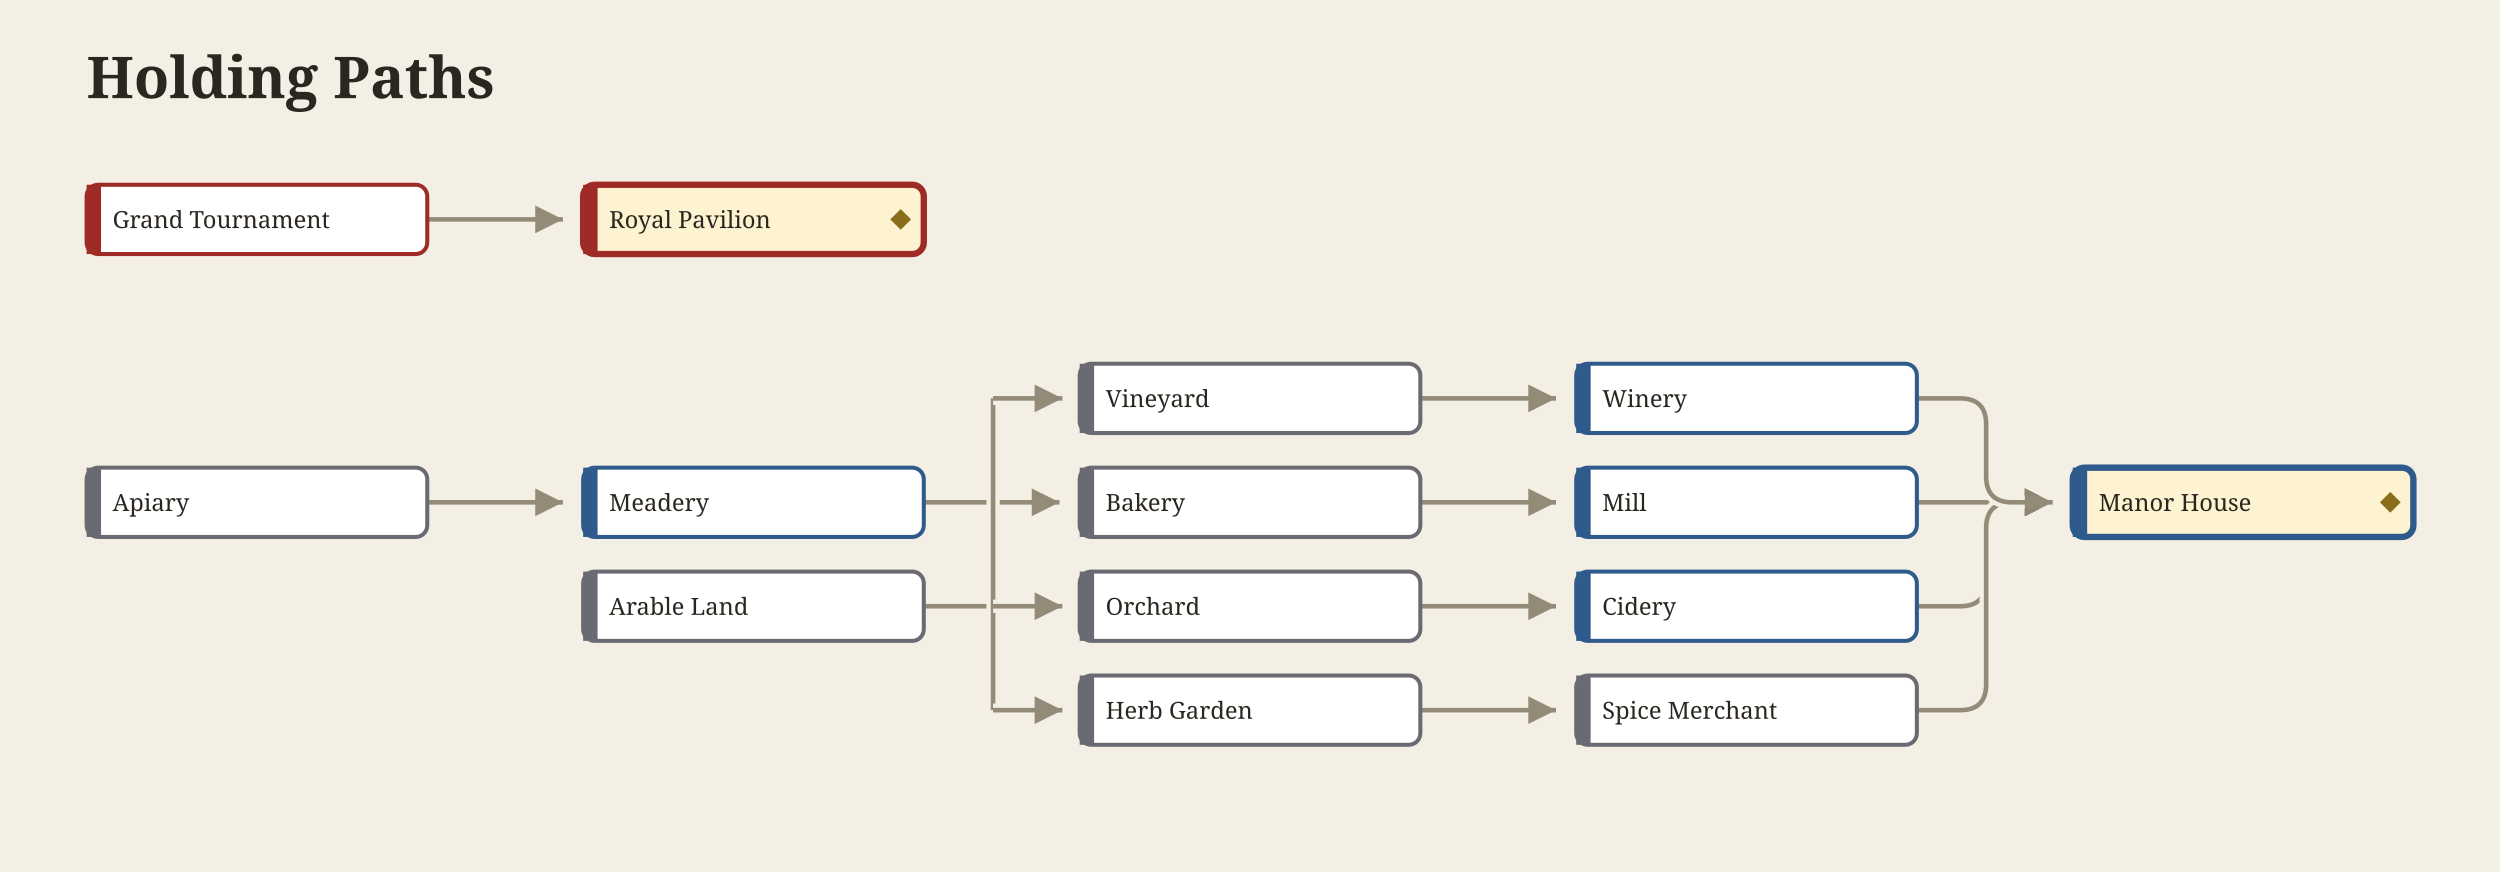
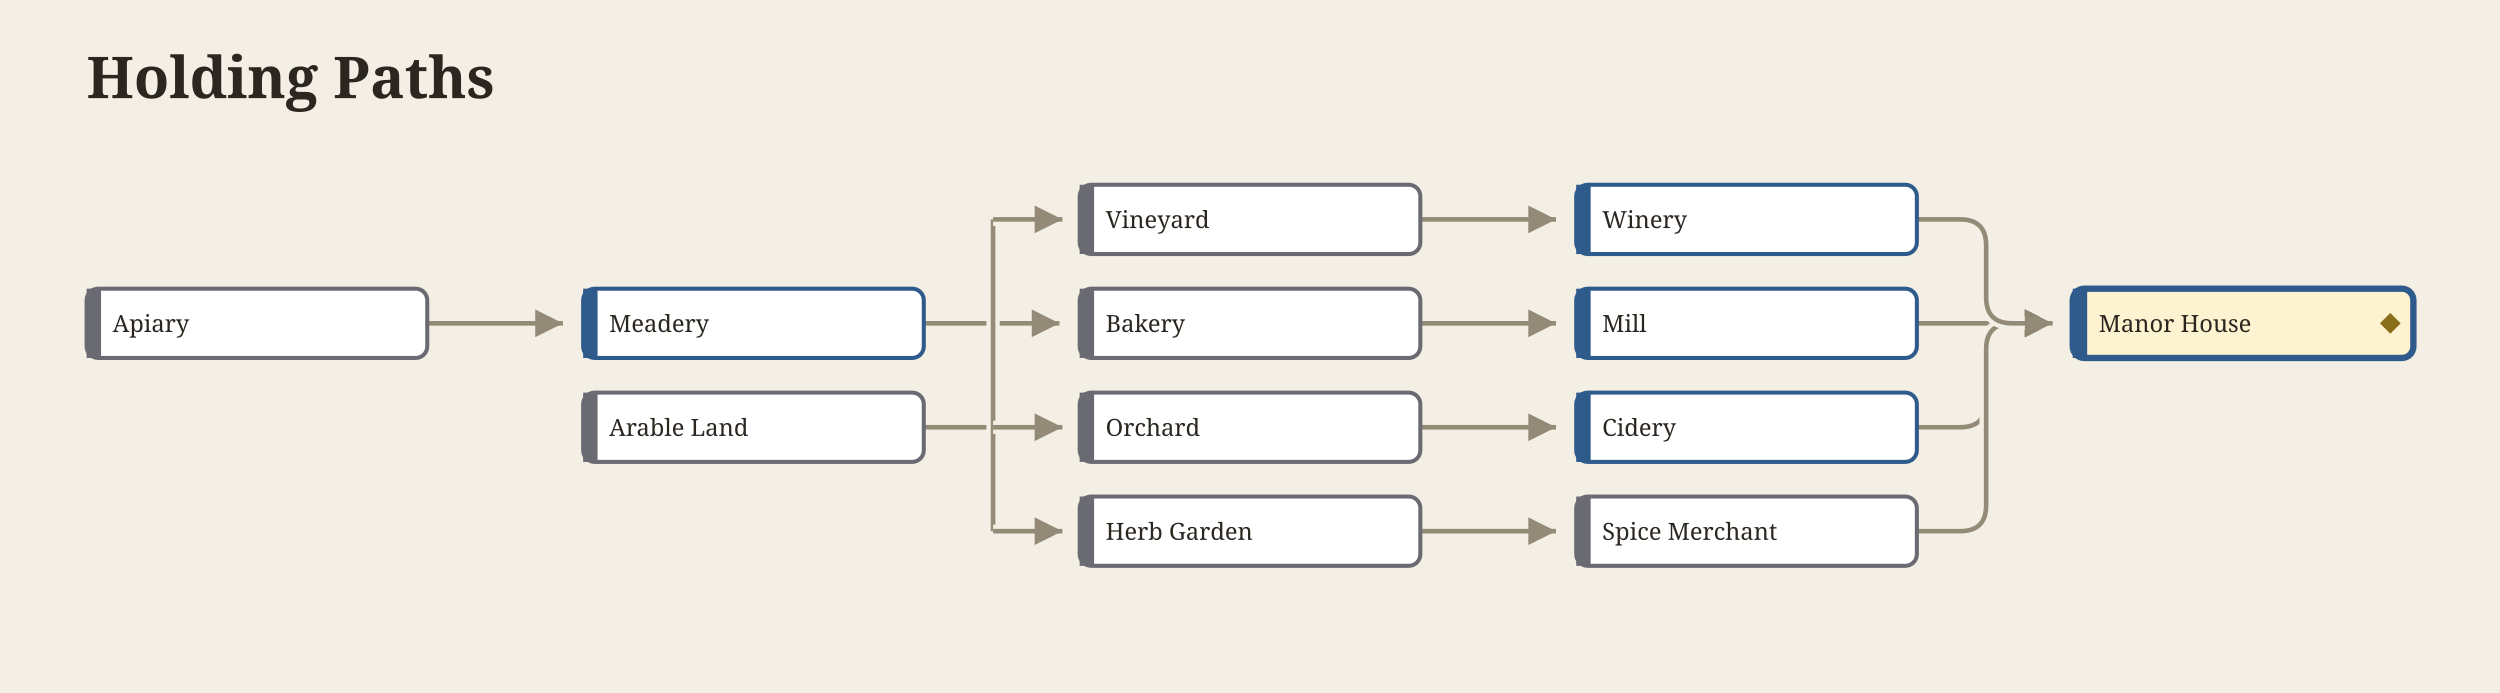
- <svg xmlns="http://www.w3.org/2000/svg" width="866" height="302" viewBox="0 0 866 302" font-family="Georgia, serif">
-   <rect width="866" height="302" fill="#f4efe4" />
+ <svg xmlns="http://www.w3.org/2000/svg" width="866" height="240" viewBox="0 0 866 240" font-family="Georgia, serif">
+   <rect width="866" height="240" fill="#f4efe4" />
  <defs>
    <marker id="arw-2E5A8C" markerWidth="7" markerHeight="7" refX="6" refY="3" orient="auto">
      <path d="M0,0 L6,3 L0,6 Z" fill="#2E5A8C" />
    </marker>
    <marker id="arw-9E2B25" markerWidth="7" markerHeight="7" refX="6" refY="3" orient="auto">
      <path d="M0,0 L6,3 L0,6 Z" fill="#9E2B25" />
    </marker>
    <marker id="arw-1c9c8c" markerWidth="7" markerHeight="7" refX="6" refY="3" orient="auto">
      <path d="M0,0 L6,3 L0,6 Z" fill="#1c9c8c" />
    </marker>
    <marker id="arw-C6A024" markerWidth="7" markerHeight="7" refX="6" refY="3" orient="auto">
      <path d="M0,0 L6,3 L0,6 Z" fill="#C6A024" />
    </marker>
    <marker id="arw-6A3D8F" markerWidth="7" markerHeight="7" refX="6" refY="3" orient="auto">
      <path d="M0,0 L6,3 L0,6 Z" fill="#6A3D8F" />
    </marker>
    <marker id="arw-CC6A1A" markerWidth="7" markerHeight="7" refX="6" refY="3" orient="auto">
      <path d="M0,0 L6,3 L0,6 Z" fill="#CC6A1A" />
    </marker>
    <marker id="arw-3a7d3a" markerWidth="7" markerHeight="7" refX="6" refY="3" orient="auto">
      <path d="M0,0 L6,3 L0,6 Z" fill="#3a7d3a" />
    </marker>
    <marker id="arw-b5347a" markerWidth="7" markerHeight="7" refX="6" refY="3" orient="auto">
      <path d="M0,0 L6,3 L0,6 Z" fill="#b5347a" />
    </marker>
    <marker id="arw-2b6f9e" markerWidth="7" markerHeight="7" refX="6" refY="3" orient="auto">
      <path d="M0,0 L6,3 L0,6 Z" fill="#2b6f9e" />
    </marker>
    <marker id="arw-8a6d1a" markerWidth="7" markerHeight="7" refX="6" refY="3" orient="auto">
      <path d="M0,0 L6,3 L0,6 Z" fill="#8a6d1a" />
    </marker>
    <marker id="arw-5f5647" markerWidth="7" markerHeight="7" refX="6" refY="3" orient="auto">
      <path d="M0,0 L6,3 L0,6 Z" fill="#5f5647" />
    </marker>
    <marker id="arw-7a2ea0" markerWidth="7" markerHeight="7" refX="6" refY="3" orient="auto">
      <path d="M0,0 L6,3 L0,6 Z" fill="#7a2ea0" />
    </marker>
    <marker id="arw-0f8a7e" markerWidth="7" markerHeight="7" refX="6" refY="3" orient="auto">
      <path d="M0,0 L6,3 L0,6 Z" fill="#0f8a7e" />
    </marker>
    <marker id="arw-a83232" markerWidth="7" markerHeight="7" refX="6" refY="3" orient="auto">
      <path d="M0,0 L6,3 L0,6 Z" fill="#a83232" />
    </marker>
    <marker id="arw-8f8672" markerWidth="7" markerHeight="7" refX="6" refY="3" orient="auto">
      <path d="M0,0 L6,3 L0,6 Z" fill="#8f8672" />
    </marker>
  </defs>
  <text x="30" y="34" font-size="20" font-weight="bold" fill="#2b2620">Holding Paths</text>
-   <path d="M148,76 L195,76" fill="none" stroke="#f4efe4" stroke-width="4.6" opacity="1" />
-   <path d="M148,76 L195,76" fill="none" stroke="#8f8672" stroke-width="1.6" opacity="0.95" marker-end="url(#arw-8f8672)" />
-   <rect x="30" y="64" width="118" height="24" rx="4" fill="#ffffff" stroke="#9E2B25" stroke-width="1.4" />
-   <rect x="30" y="64" width="5" height="24" fill="#9E2B25" />
-   <text x="39" y="79" font-size="8.2" fill="#2b2620">Grand Tournament</text>
-   <rect x="202" y="64" width="118" height="24" rx="4" fill="#fdf3d0" stroke="#9E2B25" stroke-width="2.2" />
-   <rect x="202" y="64" width="5" height="24" fill="#9E2B25" />
-   <text x="211" y="79" font-size="8.2" fill="#2b2620">Royal Pavilion</text>
-   <polygon points="312.0,72.4 315.6,76.0 312.0,79.6 308.4,76.0" fill="#8a6d1a" />
-   <path d="M148,174 L195,174" fill="none" stroke="#f4efe4" stroke-width="4.6" opacity="1" />
-   <path d="M148,174 L195,174" fill="none" stroke="#8f8672" stroke-width="1.6" opacity="0.95" marker-end="url(#arw-8f8672)" />
-   <path d="M320,174 L367,174" fill="none" stroke="#f4efe4" stroke-width="4.6" opacity="1" />
-   <path d="M320,174 L367,174" fill="none" stroke="#8f8672" stroke-width="1.6" opacity="0.95" marker-end="url(#arw-8f8672)" />
-   <path d="M320,210 L344,210" fill="none" stroke="#f4efe4" stroke-width="4.6" opacity="1" />
-   <path d="M320,210 L344,210" fill="none" stroke="#8f8672" stroke-width="1.6" opacity="0.95" />
-   <path d="M344,138 L344,246" fill="none" stroke="#f4efe4" stroke-width="4.6" opacity="1" />
-   <path d="M344,138 L344,246" fill="none" stroke="#8f8672" stroke-width="1.6" opacity="0.95" />
-   <path d="M344,246 L368,246" fill="none" stroke="#f4efe4" stroke-width="4.6" opacity="1" />
-   <path d="M344,246 L368,246" fill="none" stroke="#8f8672" stroke-width="1.6" opacity="0.95" marker-end="url(#arw-8f8672)" />
-   <path d="M344,138 L368,138" fill="none" stroke="#f4efe4" stroke-width="4.6" opacity="1" />
-   <path d="M344,138 L368,138" fill="none" stroke="#8f8672" stroke-width="1.6" opacity="0.95" marker-end="url(#arw-8f8672)" />
-   <path d="M344,210 L368,210" fill="none" stroke="#f4efe4" stroke-width="4.6" opacity="1" />
-   <path d="M344,210 L368,210" fill="none" stroke="#8f8672" stroke-width="1.6" opacity="0.95" marker-end="url(#arw-8f8672)" />
-   <path d="M492,174 L539,174" fill="none" stroke="#f4efe4" stroke-width="4.6" opacity="1" />
-   <path d="M492,174 L539,174" fill="none" stroke="#8f8672" stroke-width="1.6" opacity="0.95" marker-end="url(#arw-8f8672)" />
-   <path d="M492,210 L539,210" fill="none" stroke="#f4efe4" stroke-width="4.6" opacity="1" />
-   <path d="M492,210 L539,210" fill="none" stroke="#8f8672" stroke-width="1.6" opacity="0.95" marker-end="url(#arw-8f8672)" />
-   <path d="M492,246 L539,246" fill="none" stroke="#f4efe4" stroke-width="4.6" opacity="1" />
-   <path d="M492,246 L539,246" fill="none" stroke="#8f8672" stroke-width="1.6" opacity="0.95" marker-end="url(#arw-8f8672)" />
-   <path d="M492,138 L539,138" fill="none" stroke="#f4efe4" stroke-width="4.6" opacity="1" />
-   <path d="M492,138 L539,138" fill="none" stroke="#8f8672" stroke-width="1.6" opacity="0.95" marker-end="url(#arw-8f8672)" />
-   <path d="M664,174 L711,174" fill="none" stroke="#f4efe4" stroke-width="4.6" opacity="1" />
-   <path d="M664,174 L711,174" fill="none" stroke="#8f8672" stroke-width="1.6" opacity="0.95" marker-end="url(#arw-8f8672)" />
-   <path d="M664,210 L679,210 Q688,210 688,201 L688,183 Q688,174 697,174 L711,174" fill="none" stroke="#f4efe4" stroke-width="4.6" opacity="1" />
-   <path d="M664,210 L679,210 Q688,210 688,201 L688,183 Q688,174 697,174 L711,174" fill="none" stroke="#8f8672" stroke-width="1.6" opacity="0.95" marker-end="url(#arw-8f8672)" />
-   <path d="M664,246 L679,246 Q688,246 688,237 L688,183 Q688,174 697,174 L711,174" fill="none" stroke="#f4efe4" stroke-width="4.6" opacity="1" />
-   <path d="M664,246 L679,246 Q688,246 688,237 L688,183 Q688,174 697,174 L711,174" fill="none" stroke="#8f8672" stroke-width="1.6" opacity="0.95" marker-end="url(#arw-8f8672)" />
-   <path d="M664,138 L679,138 Q688,138 688,147 L688,165 Q688,174 697,174 L711,174" fill="none" stroke="#f4efe4" stroke-width="4.6" opacity="1" />
-   <path d="M664,138 L679,138 Q688,138 688,147 L688,165 Q688,174 697,174 L711,174" fill="none" stroke="#8f8672" stroke-width="1.6" opacity="0.95" marker-end="url(#arw-8f8672)" />
-   <rect x="30" y="162" width="118" height="24" rx="4" fill="#ffffff" stroke="#6a6a72" stroke-width="1.4" />
-   <rect x="30" y="162" width="5" height="24" fill="#6a6a72" />
-   <text x="39" y="177" font-size="8.2" fill="#2b2620">Apiary</text>
-   <rect x="202" y="162" width="118" height="24" rx="4" fill="#ffffff" stroke="#2E5A8C" stroke-width="1.4" />
-   <rect x="202" y="162" width="5" height="24" fill="#2E5A8C" />
-   <text x="211" y="177" font-size="8.2" fill="#2b2620">Meadery</text>
-   <rect x="202" y="198" width="118" height="24" rx="4" fill="#ffffff" stroke="#6a6a72" stroke-width="1.4" />
-   <rect x="202" y="198" width="5" height="24" fill="#6a6a72" />
-   <text x="211" y="213" font-size="8.2" fill="#2b2620">Arable Land</text>
-   <rect x="374" y="162" width="118" height="24" rx="4" fill="#ffffff" stroke="#6a6a72" stroke-width="1.4" />
-   <rect x="374" y="162" width="5" height="24" fill="#6a6a72" />
-   <text x="383" y="177" font-size="8.2" fill="#2b2620">Bakery</text>
-   <rect x="374" y="198" width="118" height="24" rx="4" fill="#ffffff" stroke="#6a6a72" stroke-width="1.4" />
-   <rect x="374" y="198" width="5" height="24" fill="#6a6a72" />
-   <text x="383" y="213" font-size="8.2" fill="#2b2620">Orchard</text>
-   <rect x="374" y="234" width="118" height="24" rx="4" fill="#ffffff" stroke="#6a6a72" stroke-width="1.4" />
-   <rect x="374" y="234" width="5" height="24" fill="#6a6a72" />
-   <text x="383" y="249" font-size="8.2" fill="#2b2620">Herb Garden</text>
-   <rect x="374" y="126" width="118" height="24" rx="4" fill="#ffffff" stroke="#6a6a72" stroke-width="1.4" />
-   <rect x="374" y="126" width="5" height="24" fill="#6a6a72" />
-   <text x="383" y="141" font-size="8.2" fill="#2b2620">Vineyard</text>
-   <rect x="546" y="162" width="118" height="24" rx="4" fill="#ffffff" stroke="#2E5A8C" stroke-width="1.4" />
-   <rect x="546" y="162" width="5" height="24" fill="#2E5A8C" />
-   <text x="555" y="177" font-size="8.2" fill="#2b2620">Mill</text>
-   <rect x="546" y="198" width="118" height="24" rx="4" fill="#ffffff" stroke="#2E5A8C" stroke-width="1.4" />
-   <rect x="546" y="198" width="5" height="24" fill="#2E5A8C" />
-   <text x="555" y="213" font-size="8.2" fill="#2b2620">Cidery</text>
-   <rect x="546" y="234" width="118" height="24" rx="4" fill="#ffffff" stroke="#6a6a72" stroke-width="1.4" />
-   <rect x="546" y="234" width="5" height="24" fill="#6a6a72" />
-   <text x="555" y="249" font-size="8.2" fill="#2b2620">Spice Merchant</text>
-   <rect x="546" y="126" width="118" height="24" rx="4" fill="#ffffff" stroke="#2E5A8C" stroke-width="1.4" />
-   <rect x="546" y="126" width="5" height="24" fill="#2E5A8C" />
-   <text x="555" y="141" font-size="8.2" fill="#2b2620">Winery</text>
-   <rect x="718" y="162" width="118" height="24" rx="4" fill="#fdf3d0" stroke="#2E5A8C" stroke-width="2.2" />
-   <rect x="718" y="162" width="5" height="24" fill="#2E5A8C" />
-   <text x="727" y="177" font-size="8.2" fill="#2b2620">Manor House</text>
-   <polygon points="828.0,170.4 831.6,174.0 828.0,177.6 824.4,174.0" fill="#8a6d1a" />
+   <path d="M148,112 L195,112" fill="none" stroke="#f4efe4" stroke-width="4.6" opacity="1" />
+   <path d="M148,112 L195,112" fill="none" stroke="#8f8672" stroke-width="1.6" opacity="0.95" marker-end="url(#arw-8f8672)" />
+   <path d="M320,112 L367,112" fill="none" stroke="#f4efe4" stroke-width="4.6" opacity="1" />
+   <path d="M320,112 L367,112" fill="none" stroke="#8f8672" stroke-width="1.6" opacity="0.95" marker-end="url(#arw-8f8672)" />
+   <path d="M320,148 L344,148" fill="none" stroke="#f4efe4" stroke-width="4.6" opacity="1" />
+   <path d="M320,148 L344,148" fill="none" stroke="#8f8672" stroke-width="1.6" opacity="0.95" />
+   <path d="M344,76 L344,184" fill="none" stroke="#f4efe4" stroke-width="4.6" opacity="1" />
+   <path d="M344,76 L344,184" fill="none" stroke="#8f8672" stroke-width="1.6" opacity="0.95" />
+   <path d="M344,184 L368,184" fill="none" stroke="#f4efe4" stroke-width="4.6" opacity="1" />
+   <path d="M344,184 L368,184" fill="none" stroke="#8f8672" stroke-width="1.6" opacity="0.95" marker-end="url(#arw-8f8672)" />
+   <path d="M344,76 L368,76" fill="none" stroke="#f4efe4" stroke-width="4.6" opacity="1" />
+   <path d="M344,76 L368,76" fill="none" stroke="#8f8672" stroke-width="1.6" opacity="0.95" marker-end="url(#arw-8f8672)" />
+   <path d="M344,148 L368,148" fill="none" stroke="#f4efe4" stroke-width="4.6" opacity="1" />
+   <path d="M344,148 L368,148" fill="none" stroke="#8f8672" stroke-width="1.6" opacity="0.95" marker-end="url(#arw-8f8672)" />
+   <path d="M492,112 L539,112" fill="none" stroke="#f4efe4" stroke-width="4.6" opacity="1" />
+   <path d="M492,112 L539,112" fill="none" stroke="#8f8672" stroke-width="1.6" opacity="0.95" marker-end="url(#arw-8f8672)" />
+   <path d="M492,148 L539,148" fill="none" stroke="#f4efe4" stroke-width="4.6" opacity="1" />
+   <path d="M492,148 L539,148" fill="none" stroke="#8f8672" stroke-width="1.6" opacity="0.95" marker-end="url(#arw-8f8672)" />
+   <path d="M492,184 L539,184" fill="none" stroke="#f4efe4" stroke-width="4.6" opacity="1" />
+   <path d="M492,184 L539,184" fill="none" stroke="#8f8672" stroke-width="1.6" opacity="0.95" marker-end="url(#arw-8f8672)" />
+   <path d="M492,76 L539,76" fill="none" stroke="#f4efe4" stroke-width="4.6" opacity="1" />
+   <path d="M492,76 L539,76" fill="none" stroke="#8f8672" stroke-width="1.6" opacity="0.95" marker-end="url(#arw-8f8672)" />
+   <path d="M664,112 L711,112" fill="none" stroke="#f4efe4" stroke-width="4.6" opacity="1" />
+   <path d="M664,112 L711,112" fill="none" stroke="#8f8672" stroke-width="1.6" opacity="0.95" marker-end="url(#arw-8f8672)" />
+   <path d="M664,148 L679,148 Q688,148 688,139 L688,121 Q688,112 697,112 L711,112" fill="none" stroke="#f4efe4" stroke-width="4.6" opacity="1" />
+   <path d="M664,148 L679,148 Q688,148 688,139 L688,121 Q688,112 697,112 L711,112" fill="none" stroke="#8f8672" stroke-width="1.6" opacity="0.95" marker-end="url(#arw-8f8672)" />
+   <path d="M664,184 L679,184 Q688,184 688,175 L688,121 Q688,112 697,112 L711,112" fill="none" stroke="#f4efe4" stroke-width="4.6" opacity="1" />
+   <path d="M664,184 L679,184 Q688,184 688,175 L688,121 Q688,112 697,112 L711,112" fill="none" stroke="#8f8672" stroke-width="1.6" opacity="0.95" marker-end="url(#arw-8f8672)" />
+   <path d="M664,76 L679,76 Q688,76 688,85 L688,103 Q688,112 697,112 L711,112" fill="none" stroke="#f4efe4" stroke-width="4.6" opacity="1" />
+   <path d="M664,76 L679,76 Q688,76 688,85 L688,103 Q688,112 697,112 L711,112" fill="none" stroke="#8f8672" stroke-width="1.6" opacity="0.95" marker-end="url(#arw-8f8672)" />
+   <rect x="30" y="100" width="118" height="24" rx="4" fill="#ffffff" stroke="#6a6a72" stroke-width="1.4" />
+   <rect x="30" y="100" width="5" height="24" fill="#6a6a72" />
+   <text x="39" y="115" font-size="8.2" fill="#2b2620">Apiary</text>
+   <rect x="202" y="100" width="118" height="24" rx="4" fill="#ffffff" stroke="#2E5A8C" stroke-width="1.4" />
+   <rect x="202" y="100" width="5" height="24" fill="#2E5A8C" />
+   <text x="211" y="115" font-size="8.2" fill="#2b2620">Meadery</text>
+   <rect x="202" y="136" width="118" height="24" rx="4" fill="#ffffff" stroke="#6a6a72" stroke-width="1.4" />
+   <rect x="202" y="136" width="5" height="24" fill="#6a6a72" />
+   <text x="211" y="151" font-size="8.2" fill="#2b2620">Arable Land</text>
+   <rect x="374" y="100" width="118" height="24" rx="4" fill="#ffffff" stroke="#6a6a72" stroke-width="1.4" />
+   <rect x="374" y="100" width="5" height="24" fill="#6a6a72" />
+   <text x="383" y="115" font-size="8.2" fill="#2b2620">Bakery</text>
+   <rect x="374" y="136" width="118" height="24" rx="4" fill="#ffffff" stroke="#6a6a72" stroke-width="1.4" />
+   <rect x="374" y="136" width="5" height="24" fill="#6a6a72" />
+   <text x="383" y="151" font-size="8.2" fill="#2b2620">Orchard</text>
+   <rect x="374" y="172" width="118" height="24" rx="4" fill="#ffffff" stroke="#6a6a72" stroke-width="1.4" />
+   <rect x="374" y="172" width="5" height="24" fill="#6a6a72" />
+   <text x="383" y="187" font-size="8.2" fill="#2b2620">Herb Garden</text>
+   <rect x="374" y="64" width="118" height="24" rx="4" fill="#ffffff" stroke="#6a6a72" stroke-width="1.4" />
+   <rect x="374" y="64" width="5" height="24" fill="#6a6a72" />
+   <text x="383" y="79" font-size="8.2" fill="#2b2620">Vineyard</text>
+   <rect x="546" y="100" width="118" height="24" rx="4" fill="#ffffff" stroke="#2E5A8C" stroke-width="1.4" />
+   <rect x="546" y="100" width="5" height="24" fill="#2E5A8C" />
+   <text x="555" y="115" font-size="8.2" fill="#2b2620">Mill</text>
+   <rect x="546" y="136" width="118" height="24" rx="4" fill="#ffffff" stroke="#2E5A8C" stroke-width="1.4" />
+   <rect x="546" y="136" width="5" height="24" fill="#2E5A8C" />
+   <text x="555" y="151" font-size="8.2" fill="#2b2620">Cidery</text>
+   <rect x="546" y="172" width="118" height="24" rx="4" fill="#ffffff" stroke="#6a6a72" stroke-width="1.4" />
+   <rect x="546" y="172" width="5" height="24" fill="#6a6a72" />
+   <text x="555" y="187" font-size="8.2" fill="#2b2620">Spice Merchant</text>
+   <rect x="546" y="64" width="118" height="24" rx="4" fill="#ffffff" stroke="#2E5A8C" stroke-width="1.4" />
+   <rect x="546" y="64" width="5" height="24" fill="#2E5A8C" />
+   <text x="555" y="79" font-size="8.2" fill="#2b2620">Winery</text>
+   <rect x="718" y="100" width="118" height="24" rx="4" fill="#fdf3d0" stroke="#2E5A8C" stroke-width="2.2" />
+   <rect x="718" y="100" width="5" height="24" fill="#2E5A8C" />
+   <text x="727" y="115" font-size="8.2" fill="#2b2620">Manor House</text>
+   <polygon points="828.0,108.4 831.6,112.0 828.0,115.6 824.4,112.0" fill="#8a6d1a" />
</svg>
